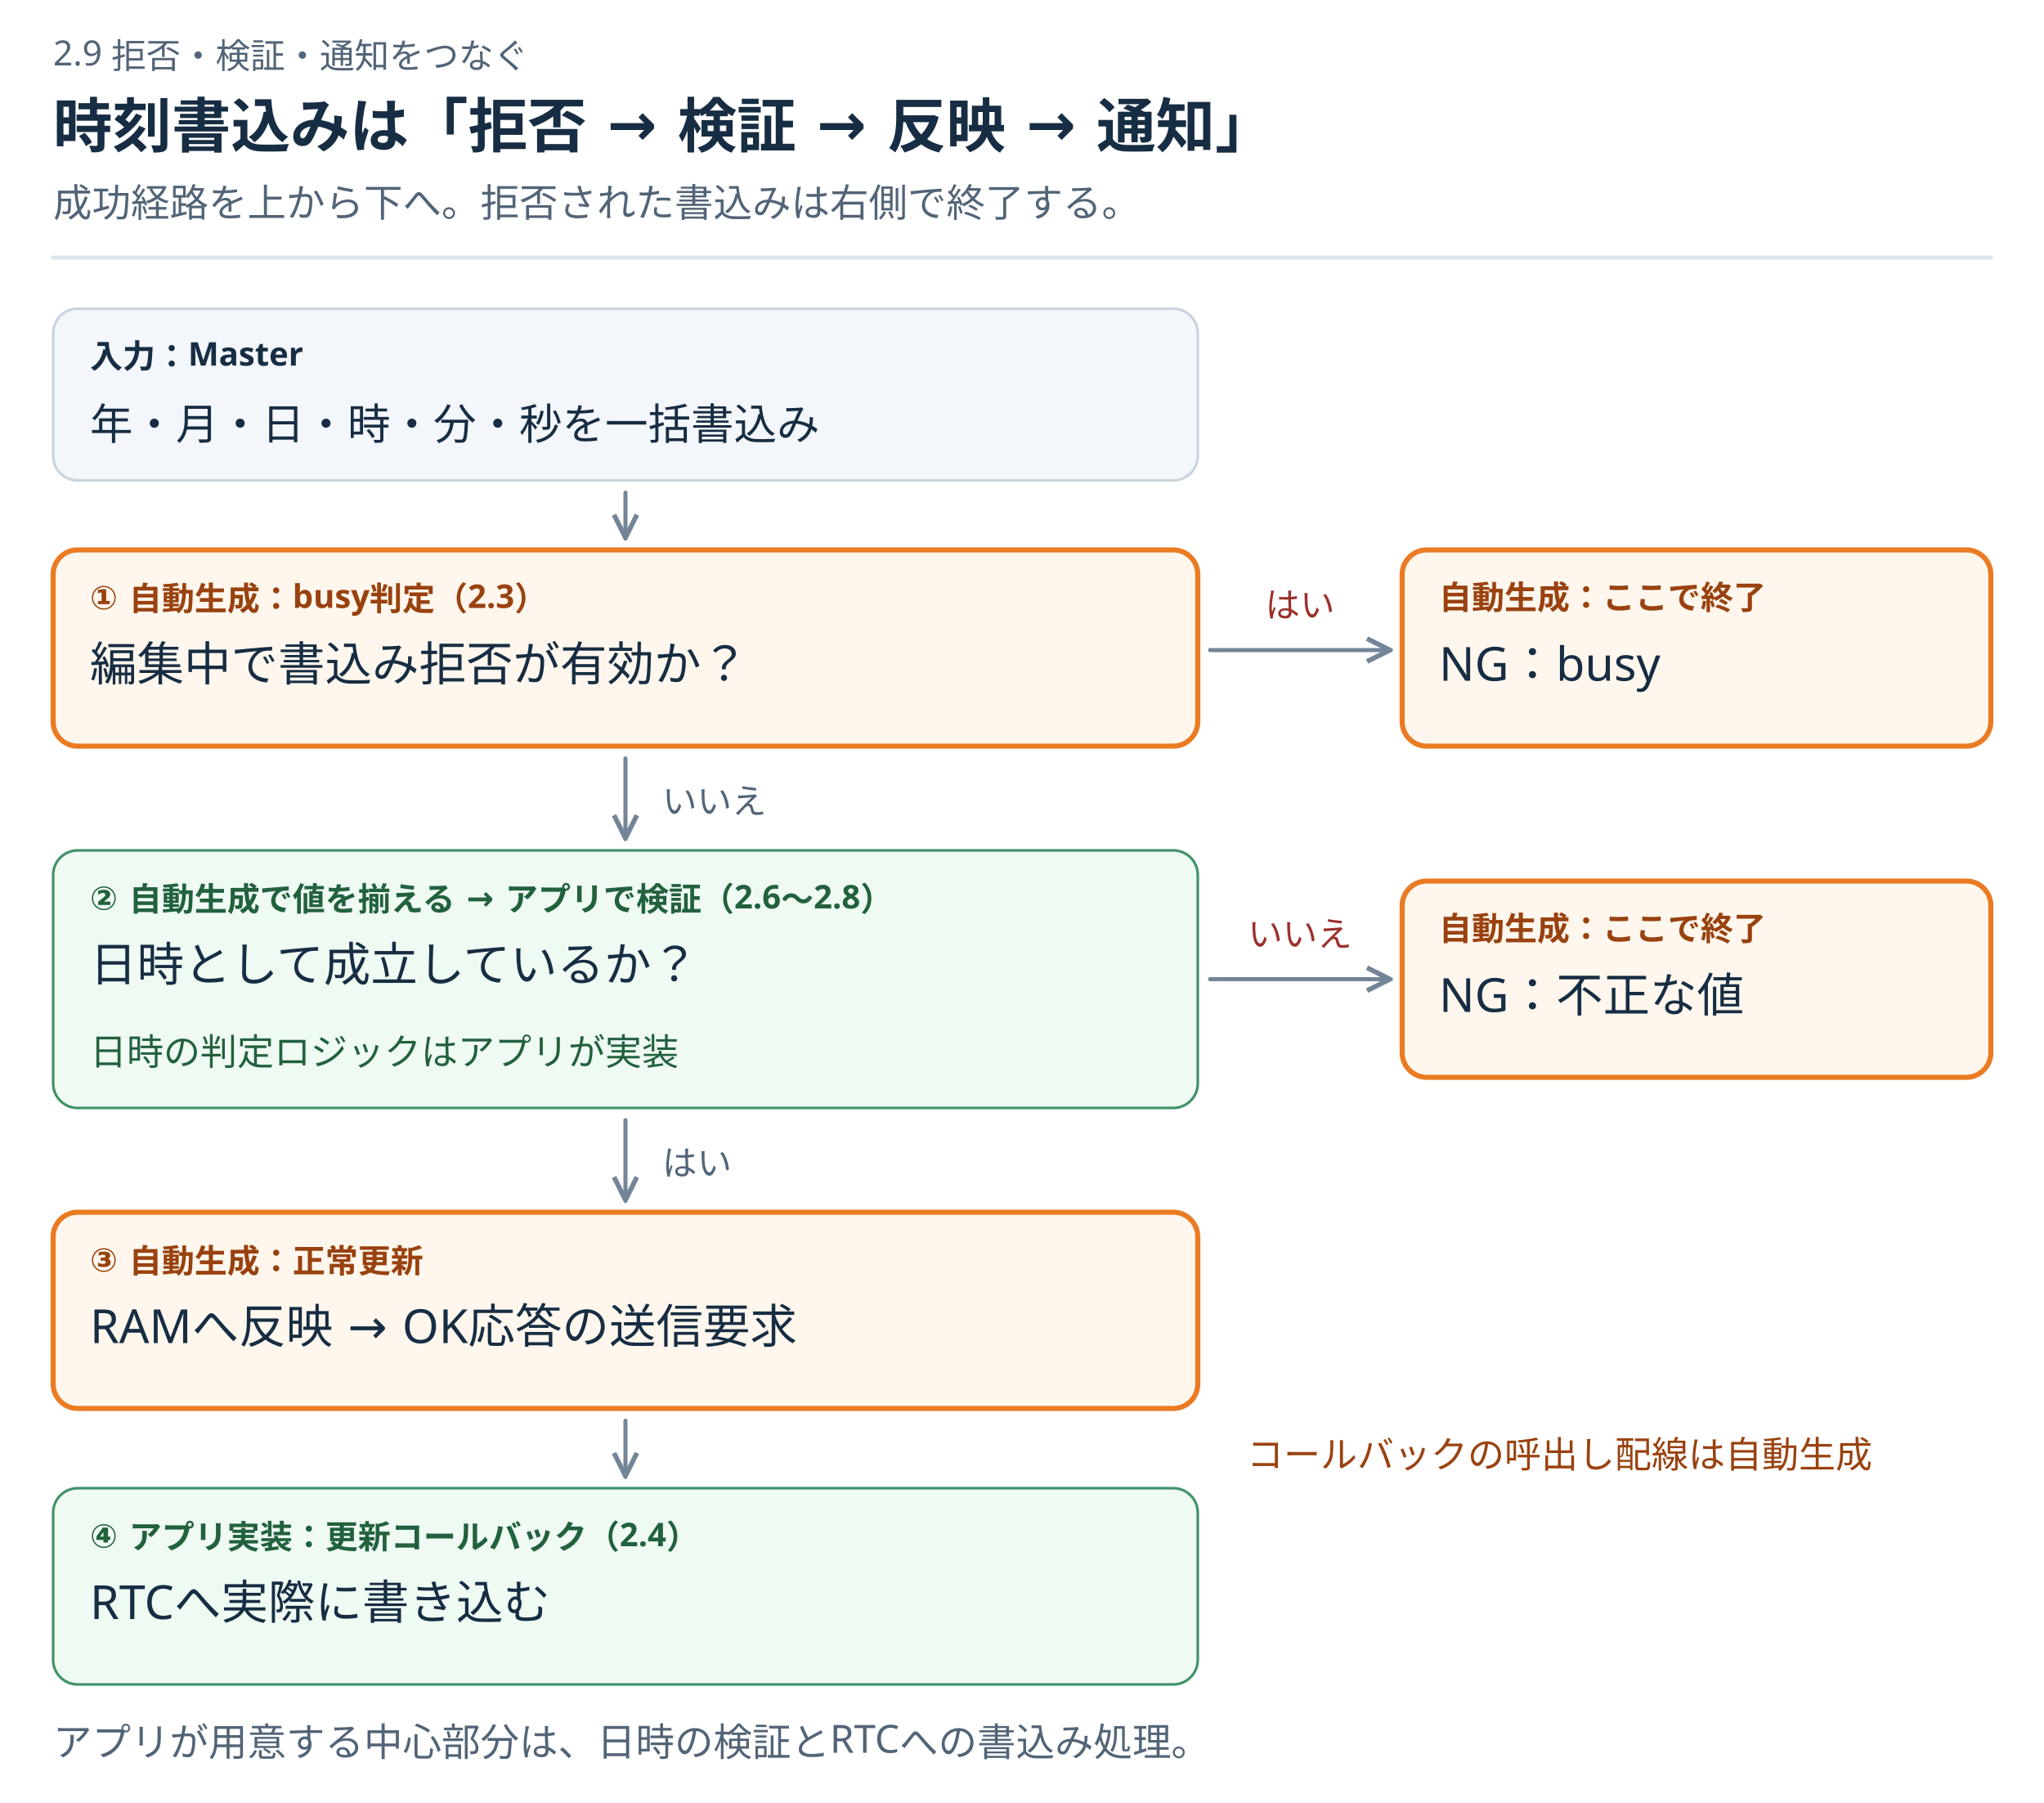
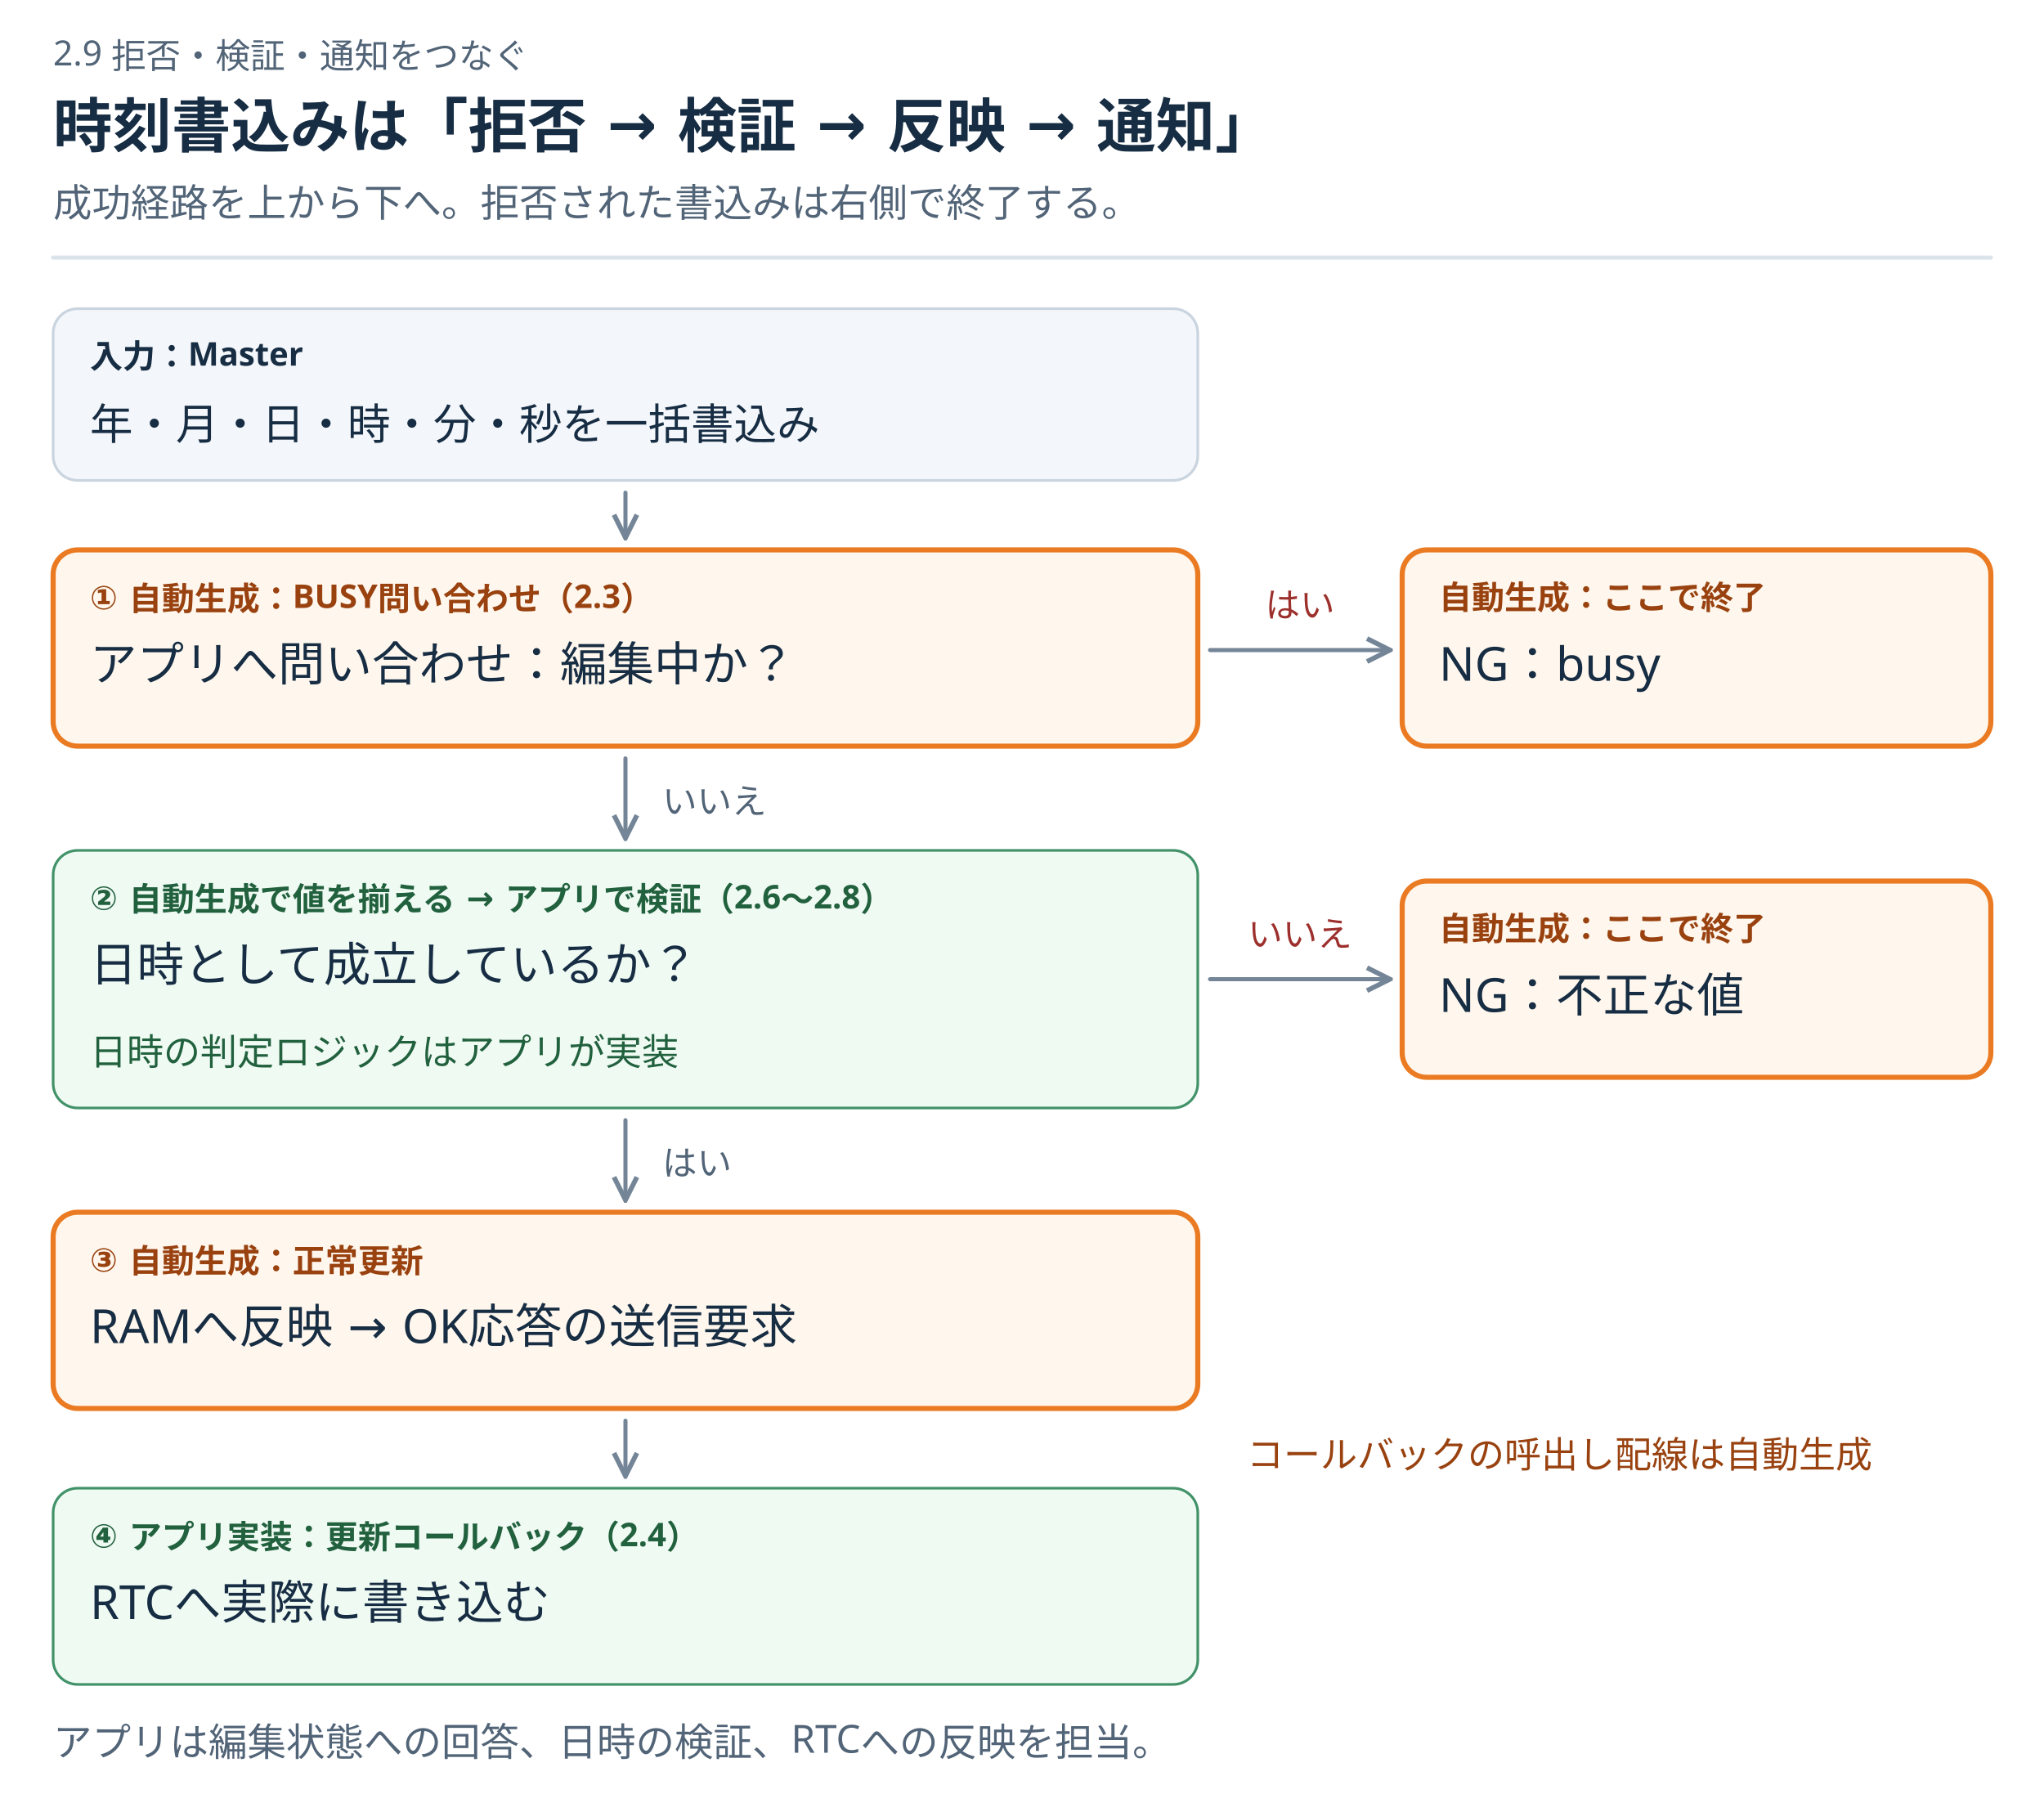
<svg xmlns="http://www.w3.org/2000/svg" width="1000" height="882" viewBox="0 0 1000 882" role="img" aria-labelledby="title desc">
  <defs>
    <marker id="arrow" viewBox="0 0 10 10" refX="9" refY="5" markerWidth="7" markerHeight="7" orient="auto-start-reverse">
      <path d="M1 1 L9 5 L1 9" fill="none" stroke="#738597" stroke-width="1.7" />
    </marker>
  </defs>
  <rect width="1000" height="100%" fill="#ffffff" />
  <g font-family="Yu Gothic UI, Meiryo, sans-serif" fill="#172d43">
    <text x="26" y="32" font-size="17" fill="#526477" font-weight="400" text-anchor="start">2.9 拒否・検証・通知をつなぐ</text>
    <text x="26" y="72" font-size="29" fill="#172d43" font-weight="700" text-anchor="start">時刻書込みは「拒否 → 検証 → 反映 → 通知」</text>
    <text x="26" y="106" font-size="19" fill="#526477" font-weight="400" text-anchor="start">成功経路を上から下へ。拒否された書込みは右側で終了する。</text>
    <path d="M26 126 H974" fill="none" stroke="#dbe3eb" stroke-width="2" stroke-linecap="round" stroke-linejoin="round" />
    <rect x="26" y="151" width="560" height="84" rx="12" fill="#f3f6fa" stroke="#c9d4df" stroke-width="1.3" />
    <text x="44" y="180" font-size="16" fill="#172d43" font-weight="700" text-anchor="start">入力：Master</text>
    <text x="44" y="215" font-size="21" fill="#172d43" font-weight="400" text-anchor="start">年・月・日・時・分・秒を一括書込み</text>
    <path d="M306 241 L306 263" fill="none" stroke="#738597" stroke-width="2" stroke-linecap="round" stroke-linejoin="round" marker-end="url(#arrow)" />
    <rect x="26" y="269" width="560" height="96" rx="12" fill="#fff7ed" stroke="#ea7b23" stroke-width="2.5" />
-     <text x="44" y="298" font-size="16" fill="#994210" font-weight="700" text-anchor="start">① 自動生成：busy判定（2.3）</text>
-     <text x="44" y="333" font-size="23" fill="#172d43" font-weight="400" text-anchor="start">編集中で書込み拒否が有効か？</text>
+     <text x="44" y="298" font-size="16" fill="#994210" font-weight="700" text-anchor="start">① 自動生成：BUSY問い合わせ（2.3）</text>
+     <text x="44" y="333" font-size="23" fill="#172d43" font-weight="400" text-anchor="start">アプリへ問い合わせ：編集中か？</text>
    <rect x="686" y="269" width="288" height="96" rx="12" fill="#fff7ed" stroke="#ea7b23" stroke-width="2.5" />
    <text x="704" y="298" font-size="16" fill="#994210" font-weight="700" text-anchor="start">自動生成：ここで終了</text>
    <text x="704" y="333" font-size="23" fill="#172d43" font-weight="400" text-anchor="start">NG：busy</text>
    <path d="M592 318 L680 318" fill="none" stroke="#738597" stroke-width="2" stroke-linecap="round" stroke-linejoin="round" marker-end="url(#arrow)" />
    <text x="636" y="302" font-size="17" fill="#9c302c" font-weight="400" text-anchor="middle">はい</text>
    <path d="M306 371 L306 410" fill="none" stroke="#738597" stroke-width="2" stroke-linecap="round" stroke-linejoin="round" marker-end="url(#arrow)" />
    <text x="324" y="398" font-size="17" fill="#526477" font-weight="400" text-anchor="start">いいえ</text>
    <rect x="26" y="416" width="560" height="126" rx="12" fill="#effaf3" stroke="#429269" stroke-width="1.3" />
    <text x="44" y="445" font-size="16" fill="#22613e" font-weight="700" text-anchor="start">② 自動生成で値を揃える → アプリで検証（2.6〜2.8）</text>
    <text x="44" y="480" font-size="23" fill="#172d43" font-weight="400" text-anchor="start">日時として成立しているか？</text>
    <text x="44" y="521" font-size="18" fill="#22613e" font-weight="400" text-anchor="start">日時の判定ロジックはアプリが実装</text>
    <rect x="686" y="431" width="288" height="96" rx="12" fill="#fff7ed" stroke="#ea7b23" stroke-width="2.5" />
    <text x="704" y="460" font-size="16" fill="#994210" font-weight="700" text-anchor="start">自動生成：ここで終了</text>
    <text x="704" y="495" font-size="23" fill="#172d43" font-weight="400" text-anchor="start">NG：不正な値</text>
    <path d="M592 479 L680 479" fill="none" stroke="#738597" stroke-width="2" stroke-linecap="round" stroke-linejoin="round" marker-end="url(#arrow)" />
    <text x="636" y="463" font-size="17" fill="#9c302c" font-weight="400" text-anchor="middle">いいえ</text>
    <path d="M306 548 L306 587" fill="none" stroke="#738597" stroke-width="2" stroke-linecap="round" stroke-linejoin="round" marker-end="url(#arrow)" />
    <text x="324" y="575" font-size="17" fill="#526477" font-weight="400" text-anchor="start">はい</text>
    <rect x="26" y="593" width="560" height="96" rx="12" fill="#fff7ed" stroke="#ea7b23" stroke-width="2.5" />
    <text x="44" y="622" font-size="16" fill="#994210" font-weight="700" text-anchor="start">③ 自動生成：正常更新</text>
    <text x="44" y="657" font-size="23" fill="#172d43" font-weight="400" text-anchor="start">RAMへ反映 → OK応答の送信要求</text>
    <path d="M306 695 L306 722" fill="none" stroke="#738597" stroke-width="2" stroke-linecap="round" stroke-linejoin="round" marker-end="url(#arrow)" />
    <rect x="26" y="728" width="560" height="96" rx="12" fill="#effaf3" stroke="#429269" stroke-width="1.3" />
    <text x="44" y="757" font-size="16" fill="#22613e" font-weight="700" text-anchor="start">④ アプリ実装：更新コールバック（2.4）</text>
    <text x="44" y="792" font-size="23" fill="#172d43" font-weight="400" text-anchor="start">RTCへ実際に書き込む</text>
    <text x="610" y="718" font-size="18" fill="#994210" font-weight="400" text-anchor="start">コールバックの呼出し配線は自動生成</text>
-     <text x="26" y="859" font-size="19" fill="#526477" font-weight="400" text-anchor="start">アプリが用意する中心部分は、日時の検証とRTCへの書込み処理。</text>
+     <text x="26" y="859" font-size="19" fill="#526477" font-weight="400" text-anchor="start">アプリは編集状態への回答、日時の検証、RTCへの反映を担当。</text>
  </g>
</svg>
